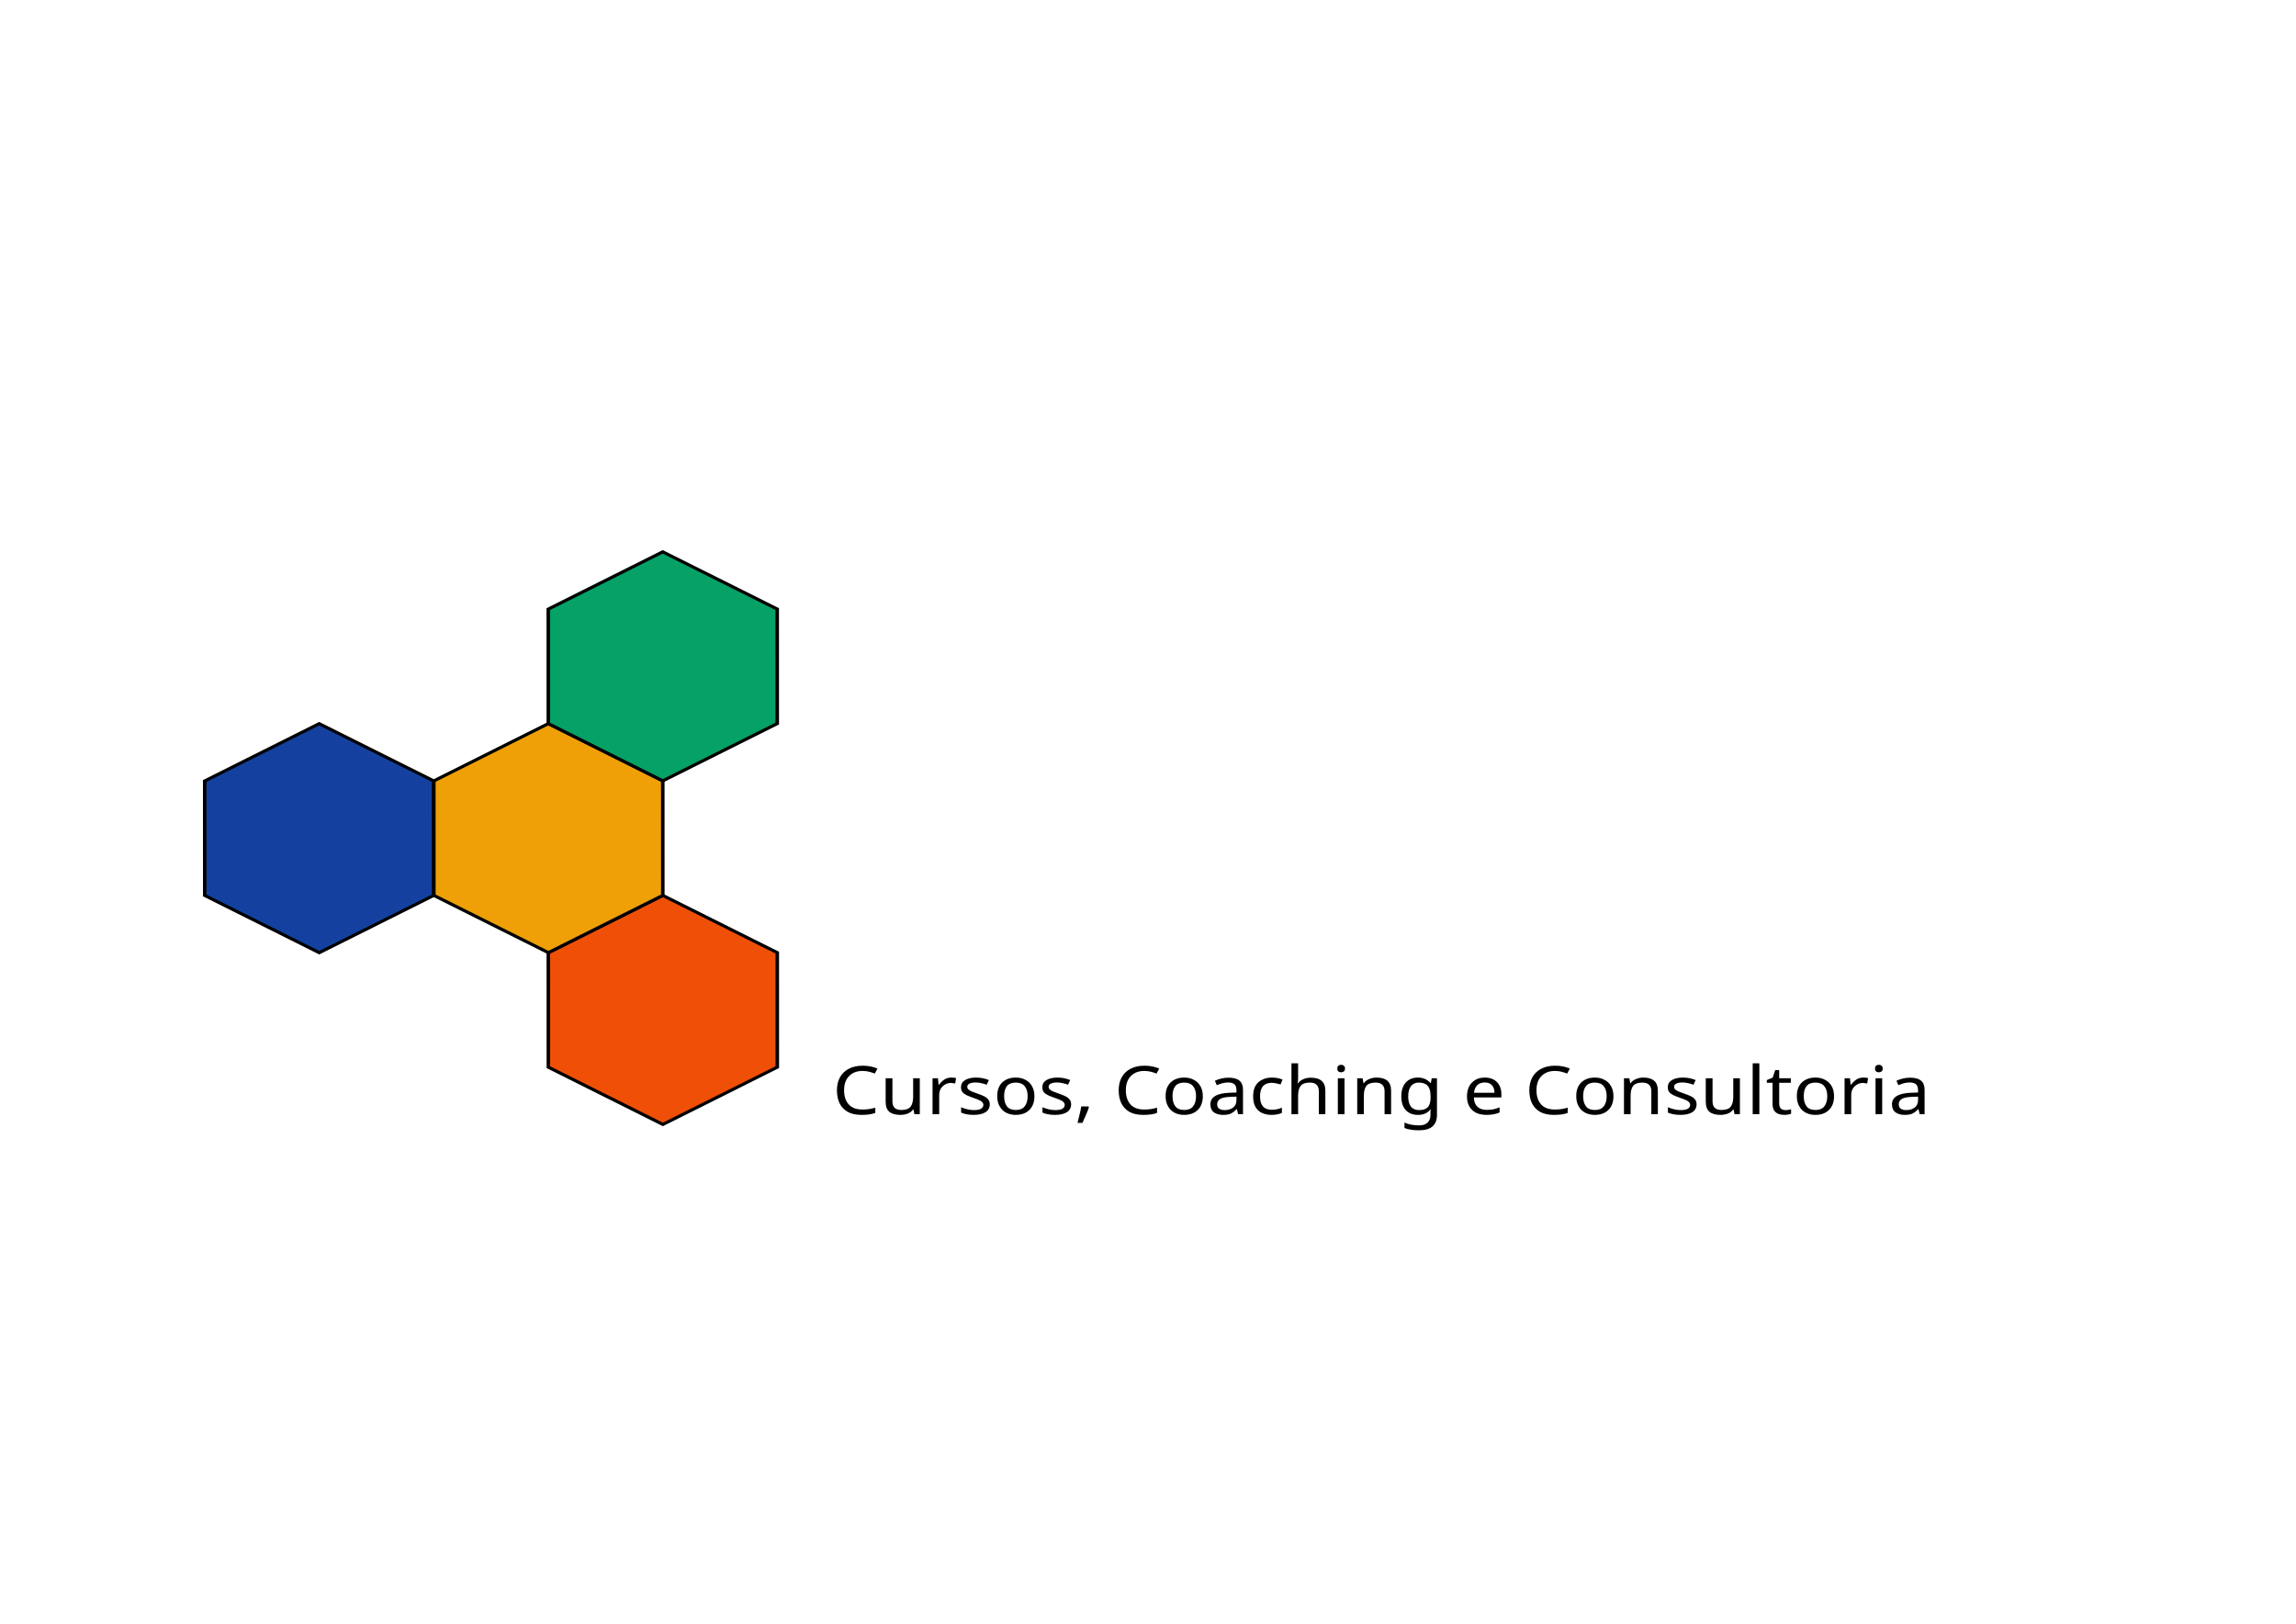
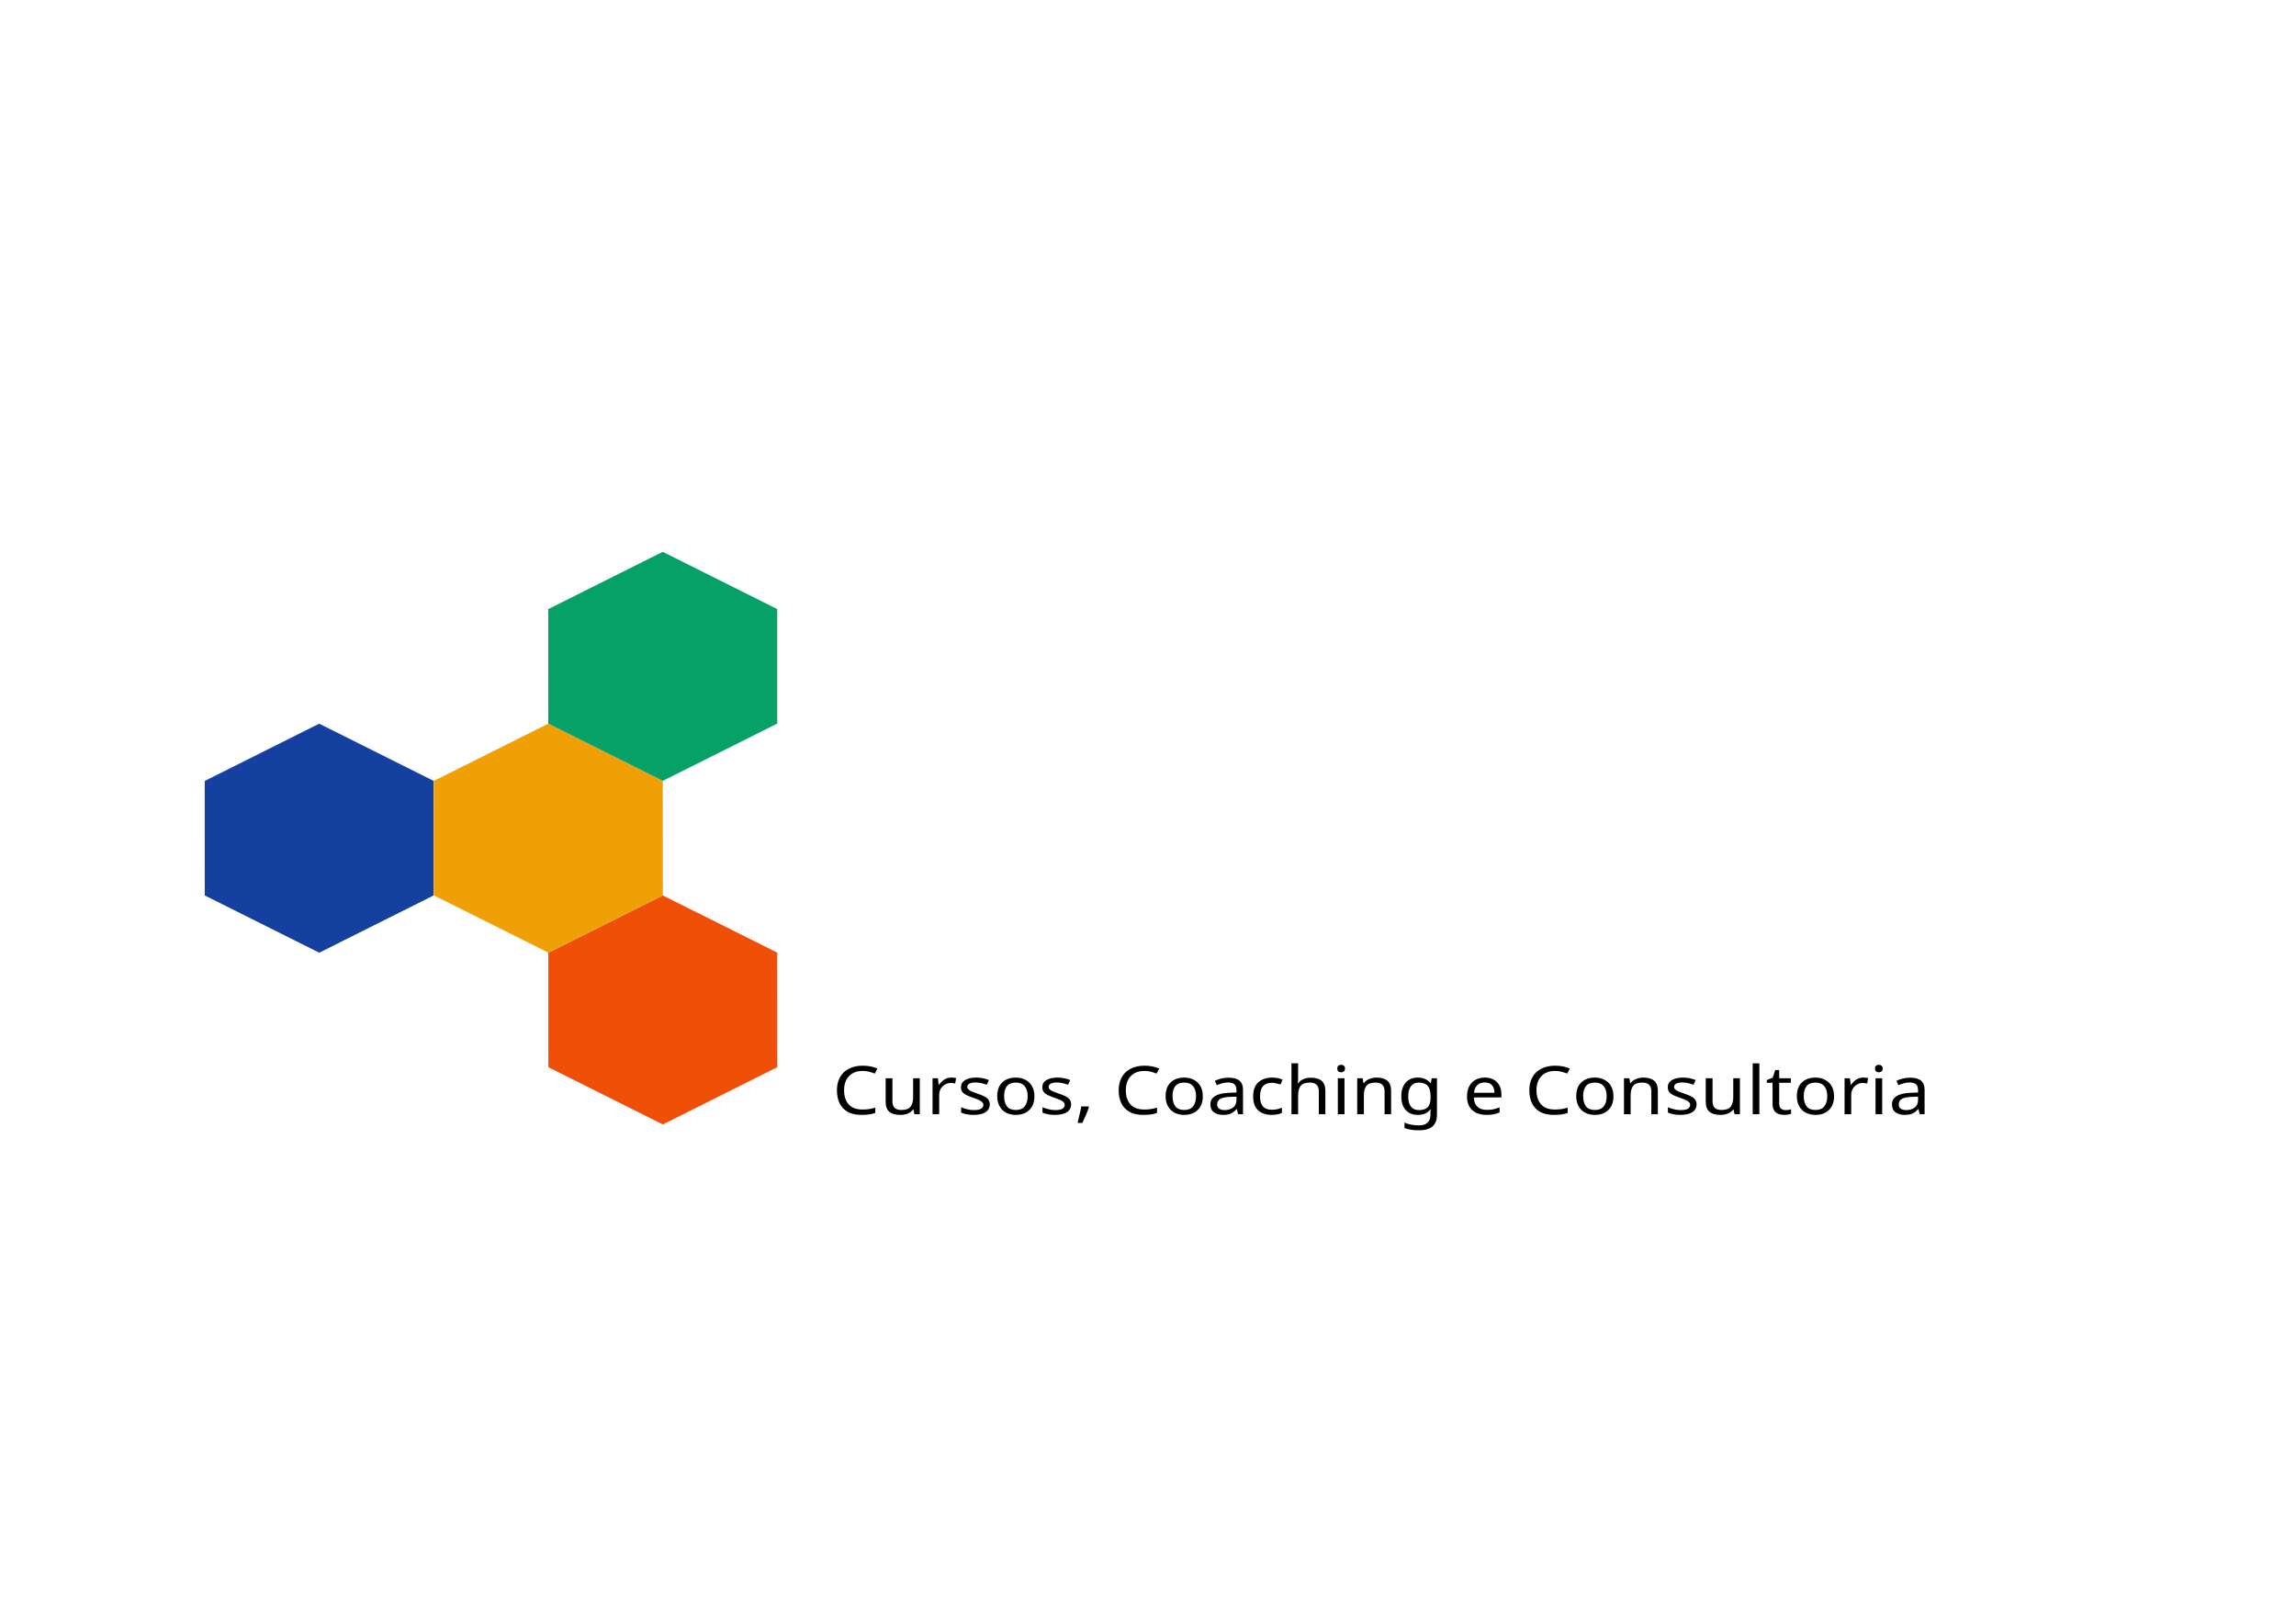
<svg xmlns="http://www.w3.org/2000/svg" width="297mm" height="210mm" viewBox="0 0 297 210" version="1.1" id="svg8">
  <defs id="defs2" />
  <g id="layer1" transform="translate(0,-87)">
    <flowRoot xml:space="preserve" id="flowRoot4566-2" style="font-style:normal;font-variant:normal;font-weight:normal;font-stretch:normal;font-size:37.065px;line-height:1.25;font-family:sans-serif;-inkscape-font-specification:'sans-serif, Normal';font-variant-ligatures:normal;font-variant-caps:normal;font-variant-numeric:normal;font-feature-settings:normal;text-align:start;letter-spacing:0px;word-spacing:0px;writing-mode:lr;text-anchor:start;fill:#000000;fill-opacity:1;stroke:none;" transform="matrix(2.129484,0,0,1.701585,-2.739816,-1554.209)">
      <flowRegion id="flowRegion4568-2" style="font-style:normal;font-variant:normal;font-weight:normal;font-stretch:normal;font-size:37.065px;font-family:sans-serif;-inkscape-font-specification:'sans-serif, Normal';font-variant-ligatures:normal;font-variant-caps:normal;font-variant-numeric:normal;font-feature-settings:normal;text-align:start;writing-mode:lr;text-anchor:start;">
        <rect id="rect4570-0" width="668.571" height="70" x="48.571" y="1006.805" style="font-style:normal;font-variant:normal;font-weight:normal;font-stretch:normal;font-size:37.065px;font-family:sans-serif;-inkscape-font-specification:'sans-serif, Normal';font-variant-ligatures:normal;font-variant-caps:normal;font-variant-numeric:normal;font-feature-settings:normal;text-align:start;writing-mode:lr;text-anchor:start;" />
      </flowRegion>
      <flowPara id="flowPara829">MEL</flowPara>
    </flowRoot>
-     <path id="path3721-0-8" d="m 93.09,61.749 0.01,43.922 -38.033,21.97 -38.043,-21.953 -0.01,-43.922 38.033,-21.97 z" style="fill:#ef4f07;fill-opacity:1;stroke:#000000;stroke-width:1.168;stroke-miterlimit:4;stroke-dasharray:none;stroke-opacity:1" transform="matrix(0.3893013,0,0,0.3371892,64.30535,189.389)" />
-     <path id="path3721-8-8-7" d="m 93.09,61.749 0.01,43.922 -38.033,21.97 -38.043,-21.953 -0.01,-43.922 38.033,-21.97 z" style="fill:#1441a0;fill-opacity:1;stroke:#000000;stroke-width:1.168;stroke-miterlimit:4;stroke-dasharray:none;stroke-opacity:1" transform="matrix(0.3893013,0,0,0.3371892,19.85799,167.1767)" />
-     <path id="path3721-7-3-2-5" d="m 93.09,61.749 0.01,43.922 -38.033,21.97 -38.043,-21.953 -0.01,-43.922 38.033,-21.97 z" style="fill:#efa007;fill-opacity:1;stroke:#000000;stroke-width:1.168;stroke-miterlimit:4;stroke-dasharray:none;stroke-opacity:1" transform="matrix(0.3893013,0,0,0.3371892,49.49522,167.1702)" />
-     <path id="path3721-7-9-2-3-5" d="m 93.09,61.749 0.01,43.922 -38.033,21.97 -38.043,-21.953 -0.01,-43.922 38.033,-21.97 z" style="fill:#05a166;fill-opacity:1;stroke:#000000;stroke-width:1.168;stroke-miterlimit:4;stroke-dasharray:none;stroke-opacity:1" transform="matrix(0.3893013,0,0,0.3371892,64.29757,144.9521)" />
+     <path id="path3721-0-8" d="m 93.09,61.749 0.01,43.922 -38.033,21.97 -38.043,-21.953 -0.01,-43.922 38.033,-21.97 z" style="fill:#ef4f07;fill-opacity:1;stroke:none;stroke-width:1.168;stroke-miterlimit:4;stroke-dasharray:none;stroke-opacity:1" transform="matrix(0.3893013,0,0,0.3371892,64.30535,189.389)" />
+     <path id="path3721-8-8-7" d="m 93.09,61.749 0.01,43.922 -38.033,21.97 -38.043,-21.953 -0.01,-43.922 38.033,-21.97 z" style="fill:#1441a0;fill-opacity:1;stroke:none;stroke-width:1.168;stroke-miterlimit:4;stroke-dasharray:none;stroke-opacity:1" transform="matrix(0.3893013,0,0,0.3371892,19.85799,167.1767)" />
+     <path id="path3721-7-3-2-5" d="m 93.09,61.749 0.01,43.922 -38.033,21.97 -38.043,-21.953 -0.01,-43.922 38.033,-21.97 z" style="fill:#efa007;fill-opacity:1;stroke:none;stroke-width:1.168;stroke-miterlimit:4;stroke-dasharray:none;stroke-opacity:1" transform="matrix(0.3893013,0,0,0.3371892,49.49522,167.1702)" />
+     <path id="path3721-7-9-2-3-5" d="m 93.09,61.749 0.01,43.922 -38.033,21.97 -38.043,-21.953 -0.01,-43.922 38.033,-21.97 z" style="fill:#05a166;fill-opacity:1;stroke:none;stroke-width:1.168;stroke-miterlimit:4;stroke-dasharray:none;stroke-opacity:1" transform="matrix(0.3893013,0,0,0.3371892,64.29757,144.9521)" />
    <flowRoot xml:space="preserve" id="flowRoot4566-2-7" style="font-style:normal;font-variant:normal;font-weight:normal;font-stretch:normal;font-size:39.577px;line-height:1.25;font-family:'Mysterons BRK';-inkscape-font-specification:'Mysterons BRK, Normal';font-variant-ligatures:normal;font-variant-caps:normal;font-variant-numeric:normal;font-feature-settings:normal;text-align:start;letter-spacing:0px;word-spacing:0px;writing-mode:lr-tb;text-anchor:start;fill:#000000;fill-opacity:1;stroke:none" transform="matrix(2.129484,0,0,1.701585,-4.375784,-1528.139)">
      <flowRegion id="flowRegion4568-2-9" style="font-style:normal;font-variant:normal;font-weight:normal;font-stretch:normal;font-size:39.577px;font-family:'Mysterons BRK';-inkscape-font-specification:'Mysterons BRK, Normal';font-variant-ligatures:normal;font-variant-caps:normal;font-variant-numeric:normal;font-feature-settings:normal;text-align:start;writing-mode:lr-tb;text-anchor:start">
        <rect id="rect4570-0-4" width="668.571" height="70" x="48.571" y="1006.805" style="font-style:normal;font-variant:normal;font-weight:normal;font-stretch:normal;font-size:39.577px;font-family:'Mysterons BRK';-inkscape-font-specification:'Mysterons BRK, Normal';font-variant-ligatures:normal;font-variant-caps:normal;font-variant-numeric:normal;font-feature-settings:normal;text-align:start;writing-mode:lr-tb;text-anchor:start" />
      </flowRegion>
      <flowPara id="flowPara4572-9-5" />
    </flowRoot>
    <text xml:space="preserve" style="font-style:normal;font-variant:normal;font-weight:normal;font-stretch:normal;font-size:9.172px;line-height:1.25;font-family:sans-serif;-inkscape-font-specification:'sans-serif, Normal';font-variant-ligatures:normal;font-variant-caps:normal;font-variant-numeric:normal;font-feature-settings:normal;text-align:start;letter-spacing:0px;word-spacing:0px;writing-mode:lr;text-anchor:start;fill:#000000;fill-opacity:1;stroke:none;stroke-width:0.28;" x="101.712" y="244.635" id="text4577" transform="scale(1.058556,0.9446828)">
      <tspan id="tspan4575" x="101.712" y="244.635" style="font-style:normal;font-variant:normal;font-weight:normal;font-stretch:normal;font-size:9.172px;font-family:sans-serif;-inkscape-font-specification:'sans-serif, Normal';font-variant-ligatures:normal;font-variant-caps:normal;font-variant-numeric:normal;font-feature-settings:normal;text-align:start;writing-mode:lr;text-anchor:start;stroke-width:0.28;">Cursos, Coaching e Consultoria</tspan>
    </text>
  </g>
</svg>
